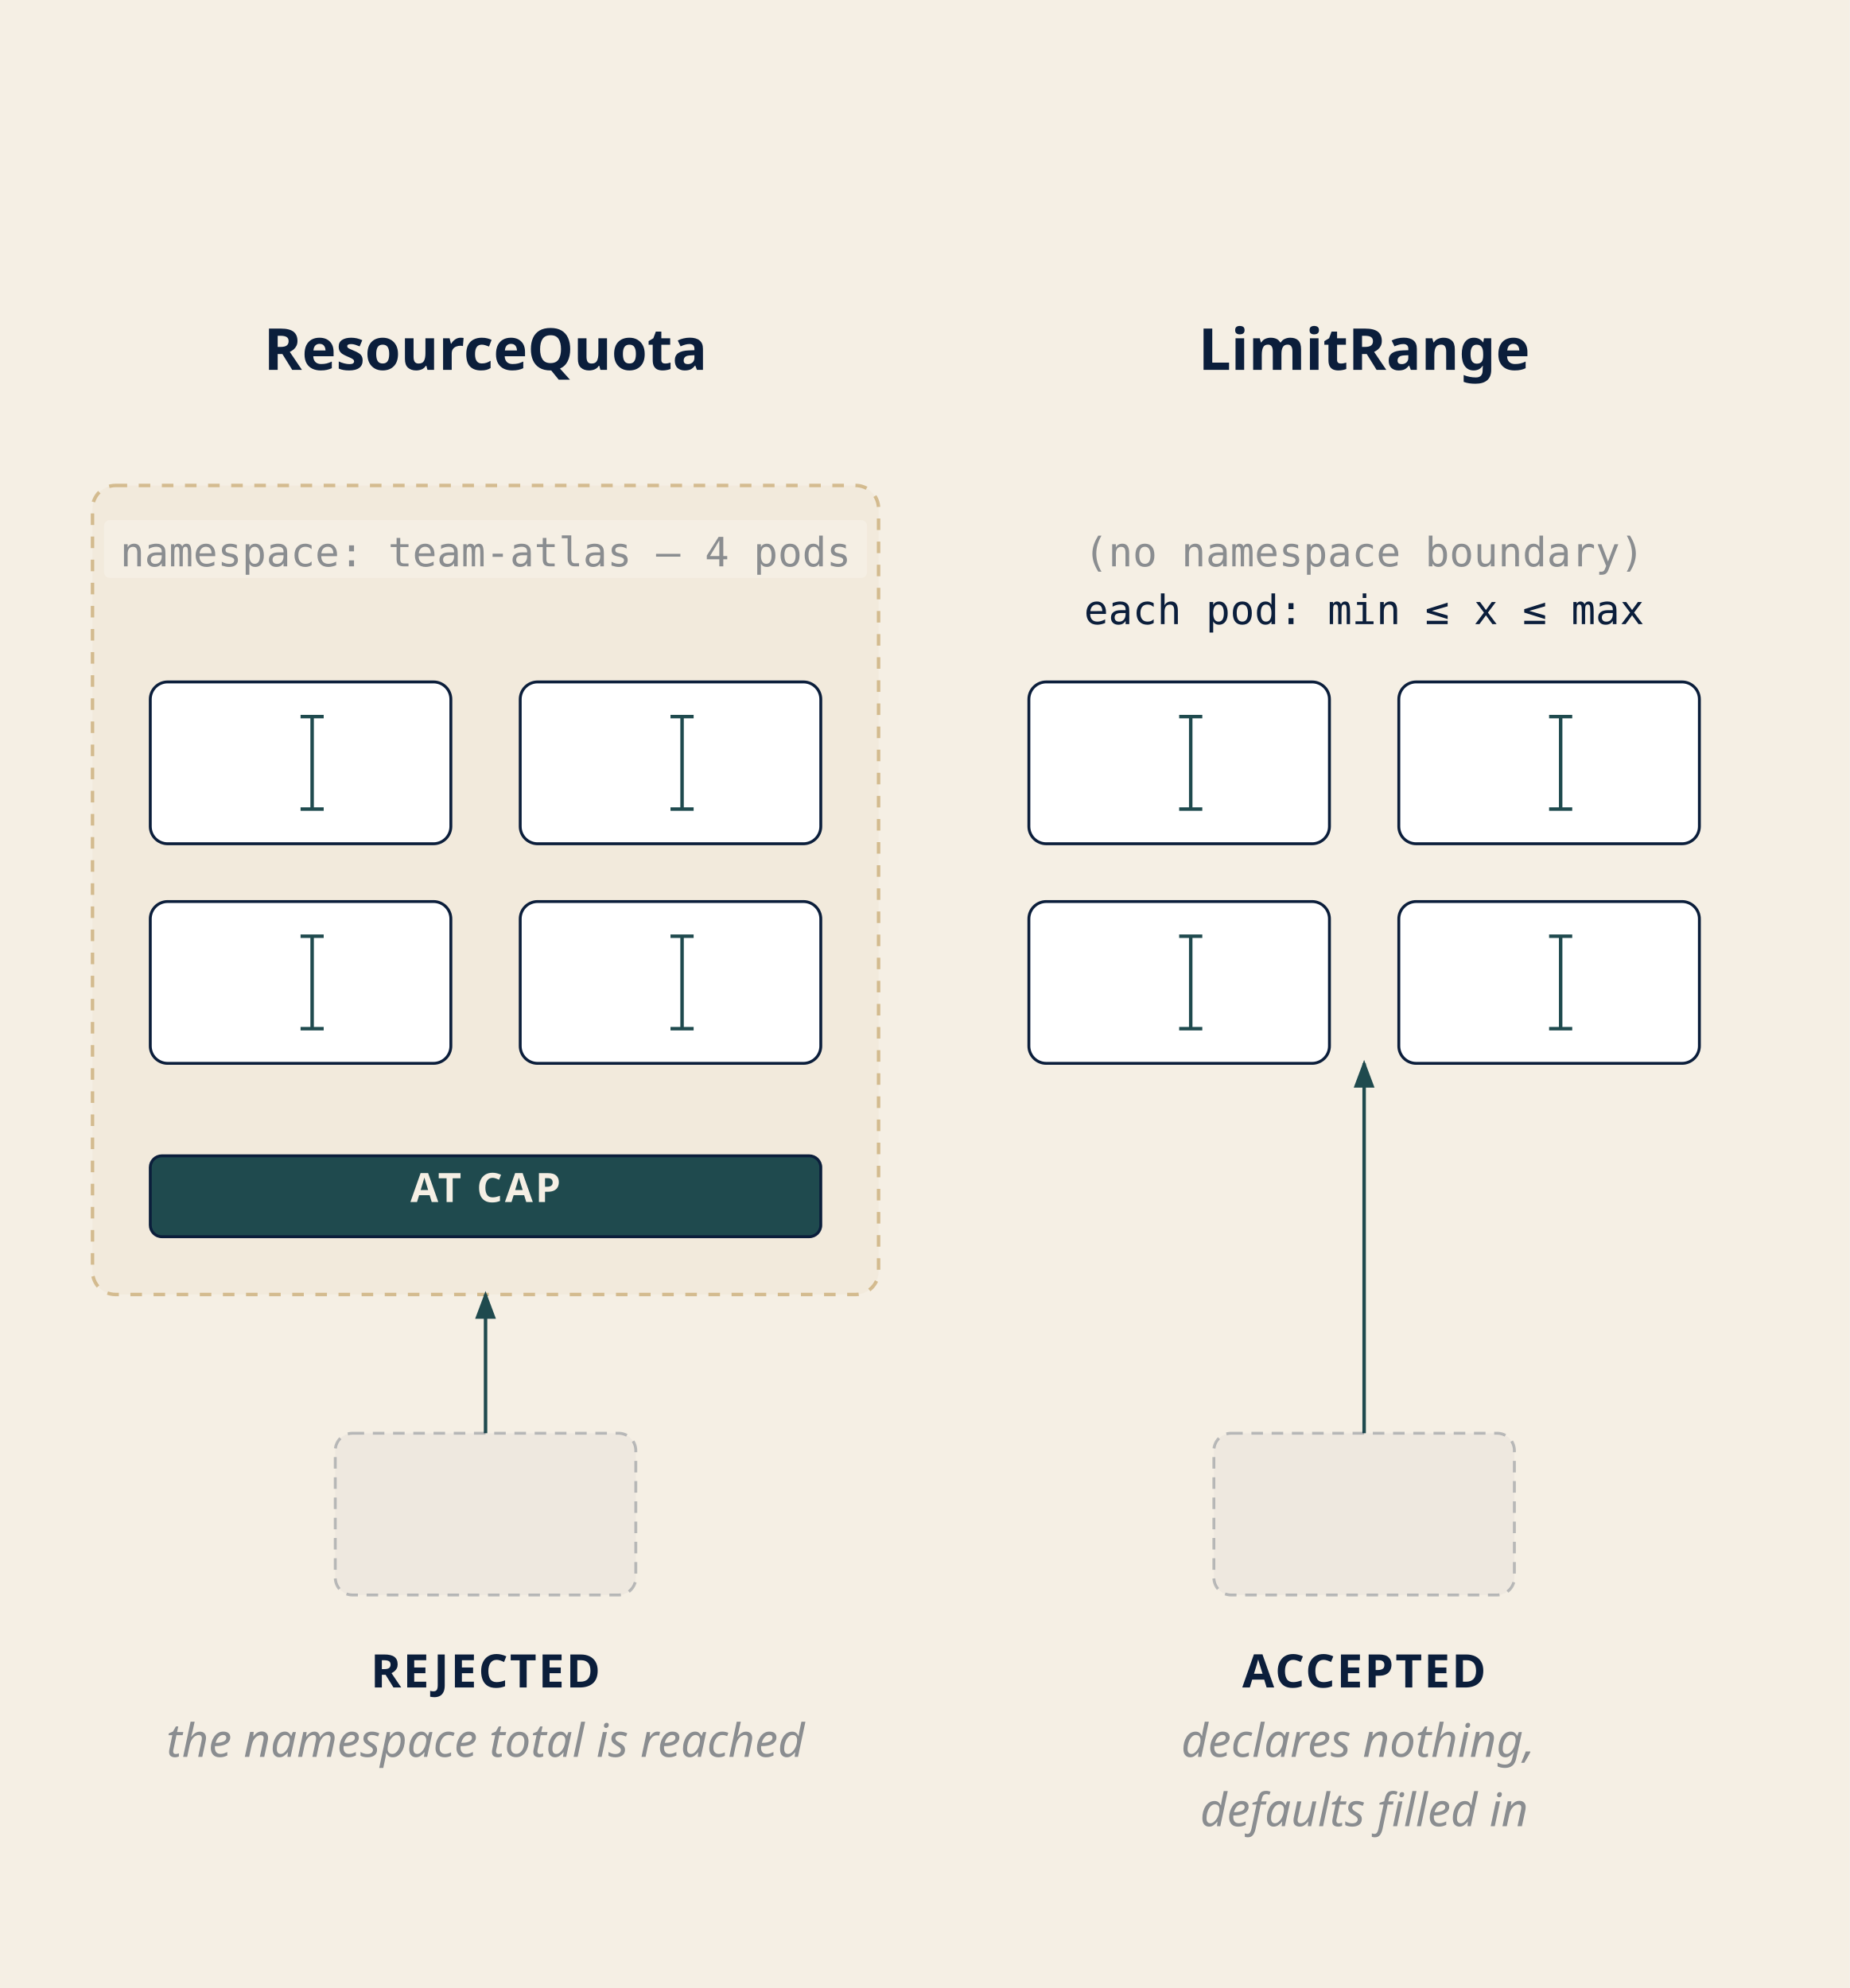
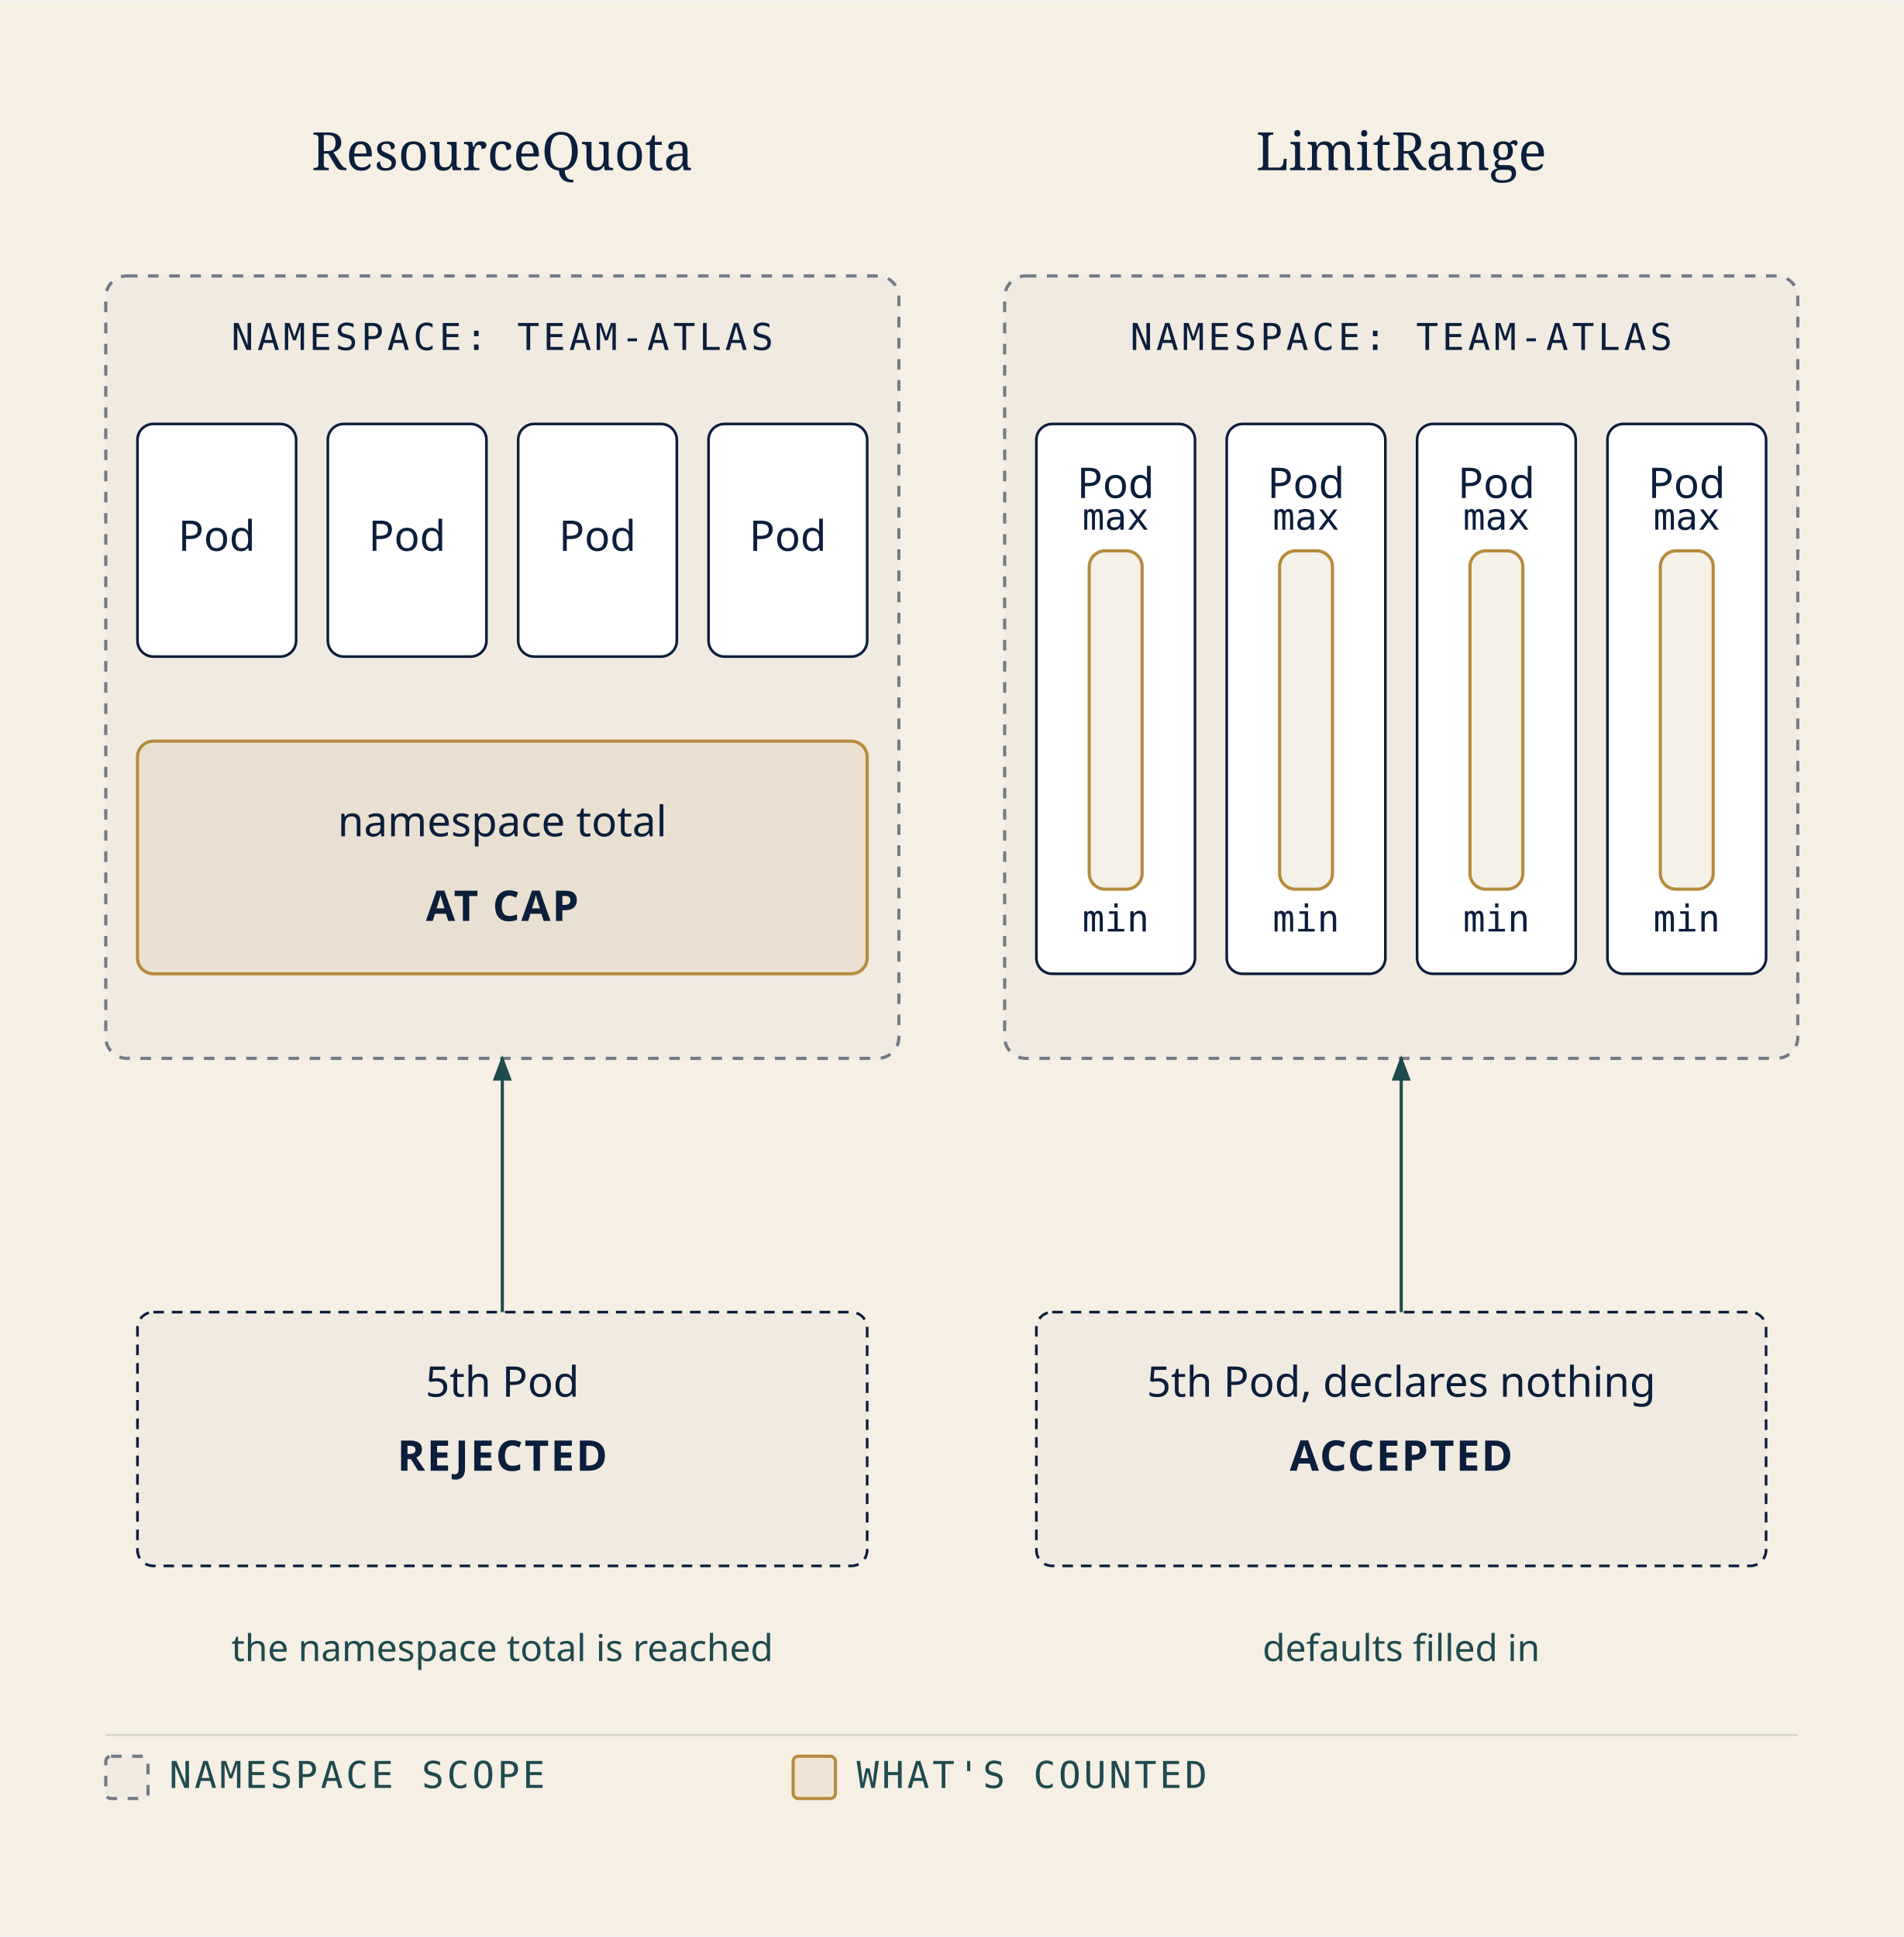
- <svg xmlns="http://www.w3.org/2000/svg" viewBox="0 0 640 688" role="img" aria-labelledby="ch08-fig05-quota-vs-limitrange-title ch08-fig05-quota-vs-limitrange-desc" width="640" height="688">
+ <svg xmlns="http://www.w3.org/2000/svg" viewBox="0 0 720 732" role="img" aria-labelledby="ch08-fig05-title ch08-fig05-desc" width="620" height="631">
  <defs>
    <marker id="arrow" markerWidth="8" markerHeight="6" refX="7" refY="3" orient="auto">
      <polygon points="0 0, 8 3, 0 6" fill="#1F4A4E" />
    </marker>
-     <marker id="arrow-accent" markerWidth="8" markerHeight="6" refX="7" refY="3" orient="auto">
-       <polygon points="0 0, 8 3, 0 6" fill="#B58B3E" />
-     </marker>
-     <marker id="arrow-link" markerWidth="8" markerHeight="6" refX="7" refY="3" orient="auto">
-       <polygon points="0 0, 8 3, 0 6" fill="#1F4A4E" />
-     </marker>
  </defs>
  <rect width="100%" height="100%" fill="#F5EFE4" />
-   <text x="168" y="128" text-anchor="middle" fill="#0B1E3B" font-family="'Fira Sans', sans-serif" font-size="20" font-weight="600">ResourceQuota</text>
-   <text x="472" y="128" text-anchor="middle" fill="#0B1E3B" font-family="'Fira Sans', sans-serif" font-size="20" font-weight="600">LimitRange</text>
-   <rect x="32" y="168" width="272" height="280" rx="8" fill="rgba(181,139,62,0.05)" stroke="rgba(181,139,62,0.50)" stroke-width="1.2" stroke-dasharray="4,4" />
-   <rect x="36" y="180" width="264" height="20" rx="2" fill="#F5EFE4" />
-   <text x="168" y="196" text-anchor="middle" fill="#8A8D90" font-family="'Fira Mono', monospace" font-size="14">namespace: team-atlas — 4 pods</text>
-   <rect x="52" y="236" width="104" height="56" rx="6" fill="#ffffff" stroke="#0B1E3B" stroke-width="1" />
-   <rect x="180" y="236" width="104" height="56" rx="6" fill="#ffffff" stroke="#0B1E3B" stroke-width="1" />
-   <rect x="52" y="312" width="104" height="56" rx="6" fill="#ffffff" stroke="#0B1E3B" stroke-width="1" />
-   <rect x="180" y="312" width="104" height="56" rx="6" fill="#ffffff" stroke="#0B1E3B" stroke-width="1" />
-   <rect x="52" y="400" width="232" height="28" rx="4" fill="#1F4A4E" stroke="#0B1E3B" stroke-width="1" />
-   <text x="168" y="416" text-anchor="middle" fill="#F5EFE4" font-family="'Fira Sans', sans-serif" font-size="14" font-weight="600" letter-spacing="0.06em">AT CAP</text>
-   <text x="472" y="196" text-anchor="middle" fill="#8A8D90" font-family="'Fira Mono', monospace" font-size="14">(no namespace boundary)<tspan x="472" y="216" fill="#0B1E3B" font-weight="500">each pod: min ≤ x ≤ max</tspan>
-   </text>
-   <rect x="356" y="236" width="104" height="56" rx="6" fill="#ffffff" stroke="#0B1E3B" stroke-width="1" />
-   <rect x="484" y="236" width="104" height="56" rx="6" fill="#ffffff" stroke="#0B1E3B" stroke-width="1" />
-   <rect x="356" y="312" width="104" height="56" rx="6" fill="#ffffff" stroke="#0B1E3B" stroke-width="1" />
-   <rect x="484" y="312" width="104" height="56" rx="6" fill="#ffffff" stroke="#0B1E3B" stroke-width="1" />
-   <path d="M 104,248 h8 M 108,248 v32 M 104,280 h8" fill="none" stroke="#1F4A4E" stroke-width="1.2" />
-   <path d="M 232,248 h8 M 236,248 v32 M 232,280 h8" fill="none" stroke="#1F4A4E" stroke-width="1.2" />
-   <path d="M 104,324 h8 M 108,324 v32 M 104,356 h8" fill="none" stroke="#1F4A4E" stroke-width="1.2" />
-   <path d="M 232,324 h8 M 236,324 v32 M 232,356 h8" fill="none" stroke="#1F4A4E" stroke-width="1.2" />
-   <path d="M 408,248 h8 M 412,248 v32 M 408,280 h8" fill="none" stroke="#1F4A4E" stroke-width="1.2" />
-   <path d="M 536,248 h8 M 540,248 v32 M 536,280 h8" fill="none" stroke="#1F4A4E" stroke-width="1.2" />
-   <path d="M 408,324 h8 M 412,324 v32 M 408,356 h8" fill="none" stroke="#1F4A4E" stroke-width="1.2" />
-   <path d="M 536,324 h8 M 540,324 v32 M 536,356 h8" fill="none" stroke="#1F4A4E" stroke-width="1.2" />
-   <line x1="168" y1="496" x2="168" y2="448" stroke="#1F4A4E" stroke-width="1.2" marker-end="url(#arrow)" />
-   <line x1="472" y1="496" x2="472" y2="368" stroke="#1F4A4E" stroke-width="1.2" marker-end="url(#arrow)" />
-   <rect x="116" y="496" width="104" height="56" rx="6" fill="rgba(11,30,59,0.03)" stroke="rgba(11,30,59,0.25)" stroke-width="1" stroke-dasharray="4,3" />
-   <rect x="420" y="496" width="104" height="56" rx="6" fill="rgba(11,30,59,0.03)" stroke="rgba(11,30,59,0.25)" stroke-width="1" stroke-dasharray="4,3" />
-   <text x="168" y="584" text-anchor="middle" fill="#0B1E3B" font-family="'Fira Sans', sans-serif" font-size="16" font-weight="700" letter-spacing="0.04em">REJECTED<tspan x="168" y="608" fill="#8A8D90" font-style="italic" font-weight="400" letter-spacing="normal">the namespace total is reached</tspan>
-   </text>
-   <text x="472" y="584" text-anchor="middle" fill="#0B1E3B" font-family="'Fira Sans', sans-serif" font-size="16" font-weight="700" letter-spacing="0.04em">ACCEPTED<tspan x="472" y="608" fill="#8A8D90" font-style="italic" font-weight="400" letter-spacing="normal">declares nothing,</tspan>
-     <tspan x="472" y="632" fill="#8A8D90" font-style="italic" font-weight="400" letter-spacing="normal">defaults filled in</tspan>
-   </text>
+   <text x="190" y="64" text-anchor="middle" font-family="'Roboto Slab', serif" font-size="20" font-weight="500" fill="#0B1E3B">ResourceQuota</text>
+   <text x="530" y="64" text-anchor="middle" font-family="'Roboto Slab', serif" font-size="20" font-weight="500" fill="#0B1E3B">LimitRange</text>
+   <rect x="40" y="104" width="300" height="296" rx="8" fill="rgba(11,30,59,0.02)" stroke="rgba(11,30,59,0.55)" stroke-width="1.2" stroke-dasharray="4,4" />
+   <rect x="380" y="104" width="300" height="296" rx="8" fill="rgba(11,30,59,0.02)" stroke="rgba(11,30,59,0.55)" stroke-width="1.2" stroke-dasharray="4,4" />
+   <text x="190" y="132" text-anchor="middle" font-family="'Fira Mono', monospace" font-size="14" font-weight="500" letter-spacing="0.10em" fill="#0B1E3B">NAMESPACE: TEAM-ATLAS</text>
+   <text x="530" y="132" text-anchor="middle" font-family="'Fira Mono', monospace" font-size="14" font-weight="500" letter-spacing="0.10em" fill="#0B1E3B">NAMESPACE: TEAM-ATLAS</text>
+   <g>
+     <rect x="52" y="160" width="60" height="88" rx="6" fill="#ffffff" stroke="#0B1E3B" stroke-width="1" />
+     <rect x="124" y="160" width="60" height="88" rx="6" fill="#ffffff" stroke="#0B1E3B" stroke-width="1" />
+     <rect x="196" y="160" width="60" height="88" rx="6" fill="#ffffff" stroke="#0B1E3B" stroke-width="1" />
+     <rect x="268" y="160" width="60" height="88" rx="6" fill="#ffffff" stroke="#0B1E3B" stroke-width="1" />
+     <text x="82" y="208" text-anchor="middle" font-family="'Fira Sans', sans-serif" font-size="16" font-weight="500" fill="#0B1E3B">Pod</text>
+     <text x="154" y="208" text-anchor="middle" font-family="'Fira Sans', sans-serif" font-size="16" font-weight="500" fill="#0B1E3B">Pod</text>
+     <text x="226" y="208" text-anchor="middle" font-family="'Fira Sans', sans-serif" font-size="16" font-weight="500" fill="#0B1E3B">Pod</text>
+     <text x="298" y="208" text-anchor="middle" font-family="'Fira Sans', sans-serif" font-size="16" font-weight="500" fill="#0B1E3B">Pod</text>
+   </g>
+   <rect x="52" y="280" width="276" height="88" rx="6" fill="rgba(181,139,62,0.10)" stroke="#B58B3E" stroke-width="1.2" />
+   <text x="190" y="316" text-anchor="middle" font-family="'Fira Sans', sans-serif" font-size="16" font-weight="500" fill="#0B1E3B">namespace total</text>
+   <text x="190" y="348" text-anchor="middle" font-family="'Fira Sans', sans-serif" font-size="16" font-weight="600" letter-spacing="0.04em" fill="#0B1E3B">AT CAP</text>
+   <g>
+     <rect x="392" y="160" width="60" height="208" rx="6" fill="#ffffff" stroke="#0B1E3B" stroke-width="1" />
+     <rect x="464" y="160" width="60" height="208" rx="6" fill="#ffffff" stroke="#0B1E3B" stroke-width="1" />
+     <rect x="536" y="160" width="60" height="208" rx="6" fill="#ffffff" stroke="#0B1E3B" stroke-width="1" />
+     <rect x="608" y="160" width="60" height="208" rx="6" fill="#ffffff" stroke="#0B1E3B" stroke-width="1" />
+     <text x="422" y="188" text-anchor="middle" font-family="'Fira Sans', sans-serif" font-size="16" font-weight="500" fill="#0B1E3B">Pod</text>
+     <text x="494" y="188" text-anchor="middle" font-family="'Fira Sans', sans-serif" font-size="16" font-weight="500" fill="#0B1E3B">Pod</text>
+     <text x="566" y="188" text-anchor="middle" font-family="'Fira Sans', sans-serif" font-size="16" font-weight="500" fill="#0B1E3B">Pod</text>
+     <text x="638" y="188" text-anchor="middle" font-family="'Fira Sans', sans-serif" font-size="16" font-weight="500" fill="#0B1E3B">Pod</text>
+     <rect x="412" y="208" width="20" height="128" rx="6" fill="rgba(181,139,62,0.12)" stroke="#B58B3E" stroke-width="1.2" />
+     <rect x="484" y="208" width="20" height="128" rx="6" fill="rgba(181,139,62,0.12)" stroke="#B58B3E" stroke-width="1.2" />
+     <rect x="556" y="208" width="20" height="128" rx="6" fill="rgba(181,139,62,0.12)" stroke="#B58B3E" stroke-width="1.2" />
+     <rect x="628" y="208" width="20" height="128" rx="6" fill="rgba(181,139,62,0.12)" stroke="#B58B3E" stroke-width="1.2" />
+     <text x="422" y="200" text-anchor="middle" font-family="'Fira Mono', monospace" font-size="14" fill="#0B1E3B">max</text>
+     <text x="494" y="200" text-anchor="middle" font-family="'Fira Mono', monospace" font-size="14" fill="#0B1E3B">max</text>
+     <text x="566" y="200" text-anchor="middle" font-family="'Fira Mono', monospace" font-size="14" fill="#0B1E3B">max</text>
+     <text x="638" y="200" text-anchor="middle" font-family="'Fira Mono', monospace" font-size="14" fill="#0B1E3B">max</text>
+     <text x="422" y="352" text-anchor="middle" font-family="'Fira Mono', monospace" font-size="14" fill="#0B1E3B">min</text>
+     <text x="494" y="352" text-anchor="middle" font-family="'Fira Mono', monospace" font-size="14" fill="#0B1E3B">min</text>
+     <text x="566" y="352" text-anchor="middle" font-family="'Fira Mono', monospace" font-size="14" fill="#0B1E3B">min</text>
+     <text x="638" y="352" text-anchor="middle" font-family="'Fira Mono', monospace" font-size="14" fill="#0B1E3B">min</text>
+   </g>
+   <line x1="190" y1="496" x2="190" y2="400" stroke="#1F4A4E" stroke-width="1.2" marker-end="url(#arrow)" />
+   <line x1="530" y1="496" x2="530" y2="400" stroke="#1F4A4E" stroke-width="1.2" marker-end="url(#arrow)" />
+   <rect x="52" y="496" width="276" height="96" rx="6" fill="rgba(11,30,59,0.02)" stroke="#0B1E3B" stroke-width="1" stroke-dasharray="4,3" />
+   <rect x="392" y="496" width="276" height="96" rx="6" fill="rgba(11,30,59,0.02)" stroke="#0B1E3B" stroke-width="1" stroke-dasharray="4,3" />
+   <text x="190" y="528" text-anchor="middle" font-family="'Fira Sans', sans-serif" font-size="16" font-weight="500" fill="#0B1E3B">5th Pod</text>
+   <text x="530" y="528" text-anchor="middle" font-family="'Fira Sans', sans-serif" font-size="16" font-weight="500" fill="#0B1E3B">5th Pod, declares nothing</text>
+   <text x="190" y="556" text-anchor="middle" font-family="'Fira Sans', sans-serif" font-size="16" font-weight="600" letter-spacing="0.04em" fill="#0B1E3B">REJECTED</text>
+   <text x="530" y="556" text-anchor="middle" font-family="'Fira Sans', sans-serif" font-size="16" font-weight="600" letter-spacing="0.04em" fill="#0B1E3B">ACCEPTED</text>
+   <text x="190" y="628" text-anchor="middle" font-family="'Fira Sans', sans-serif" font-size="14" fill="#1F4A4E">the namespace total is reached</text>
+   <text x="530" y="628" text-anchor="middle" font-family="'Fira Sans', sans-serif" font-size="14" fill="#1F4A4E">defaults filled in</text>
+   <line x1="40" y1="656" x2="680" y2="656" stroke="rgba(11,30,59,0.12)" stroke-width="0.8" />
+   <rect x="40" y="664" width="16" height="16" rx="2" fill="rgba(11,30,59,0.02)" stroke="rgba(11,30,59,0.55)" stroke-width="1.2" stroke-dasharray="4,4" />
+   <text x="64" y="676" font-family="'Fira Mono', monospace" font-size="14" letter-spacing="0.08em" fill="#1F4A4E">NAMESPACE SCOPE</text>
+   <rect x="300" y="664" width="16" height="16" rx="2" fill="rgba(181,139,62,0.10)" stroke="#B58B3E" stroke-width="1.2" />
+   <text x="324" y="676" font-family="'Fira Mono', monospace" font-size="14" letter-spacing="0.08em" fill="#1F4A4E">WHAT'S COUNTED</text>
</svg>
